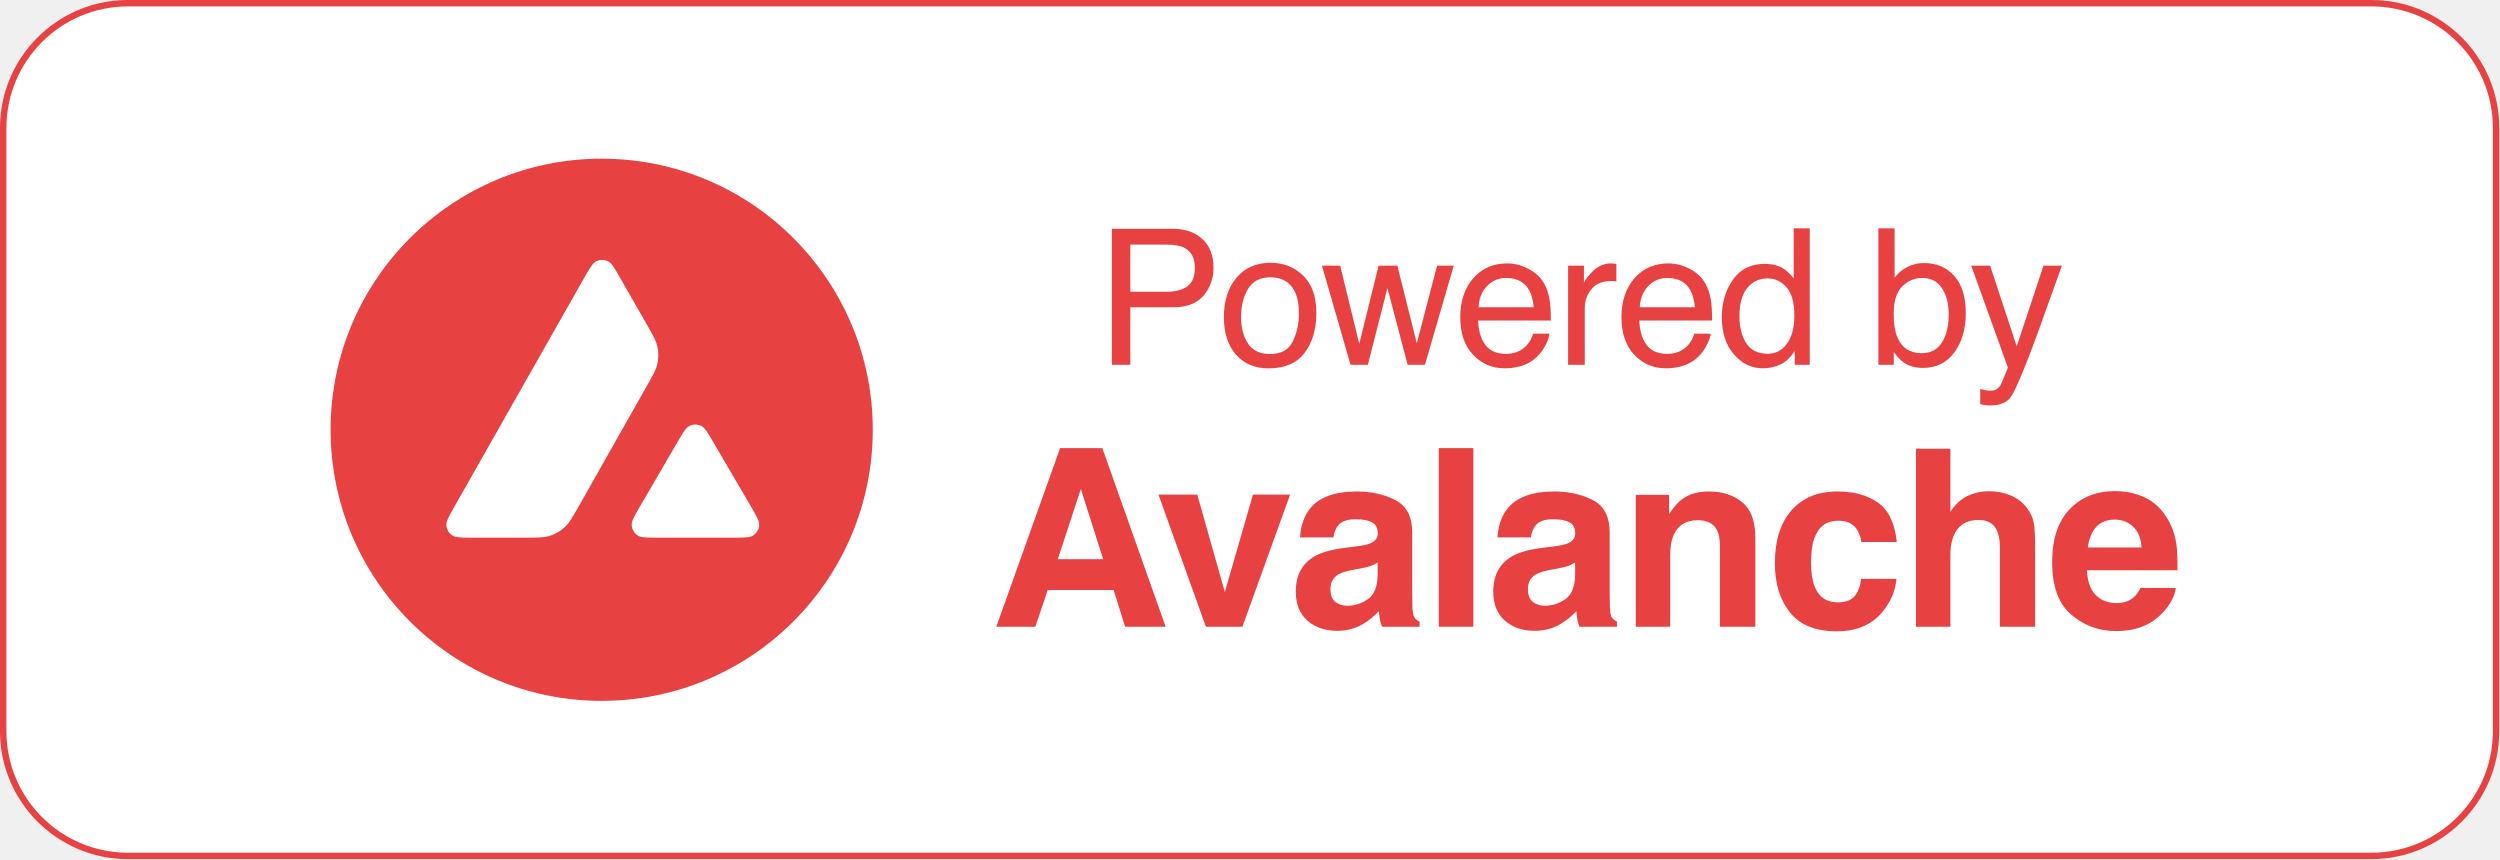
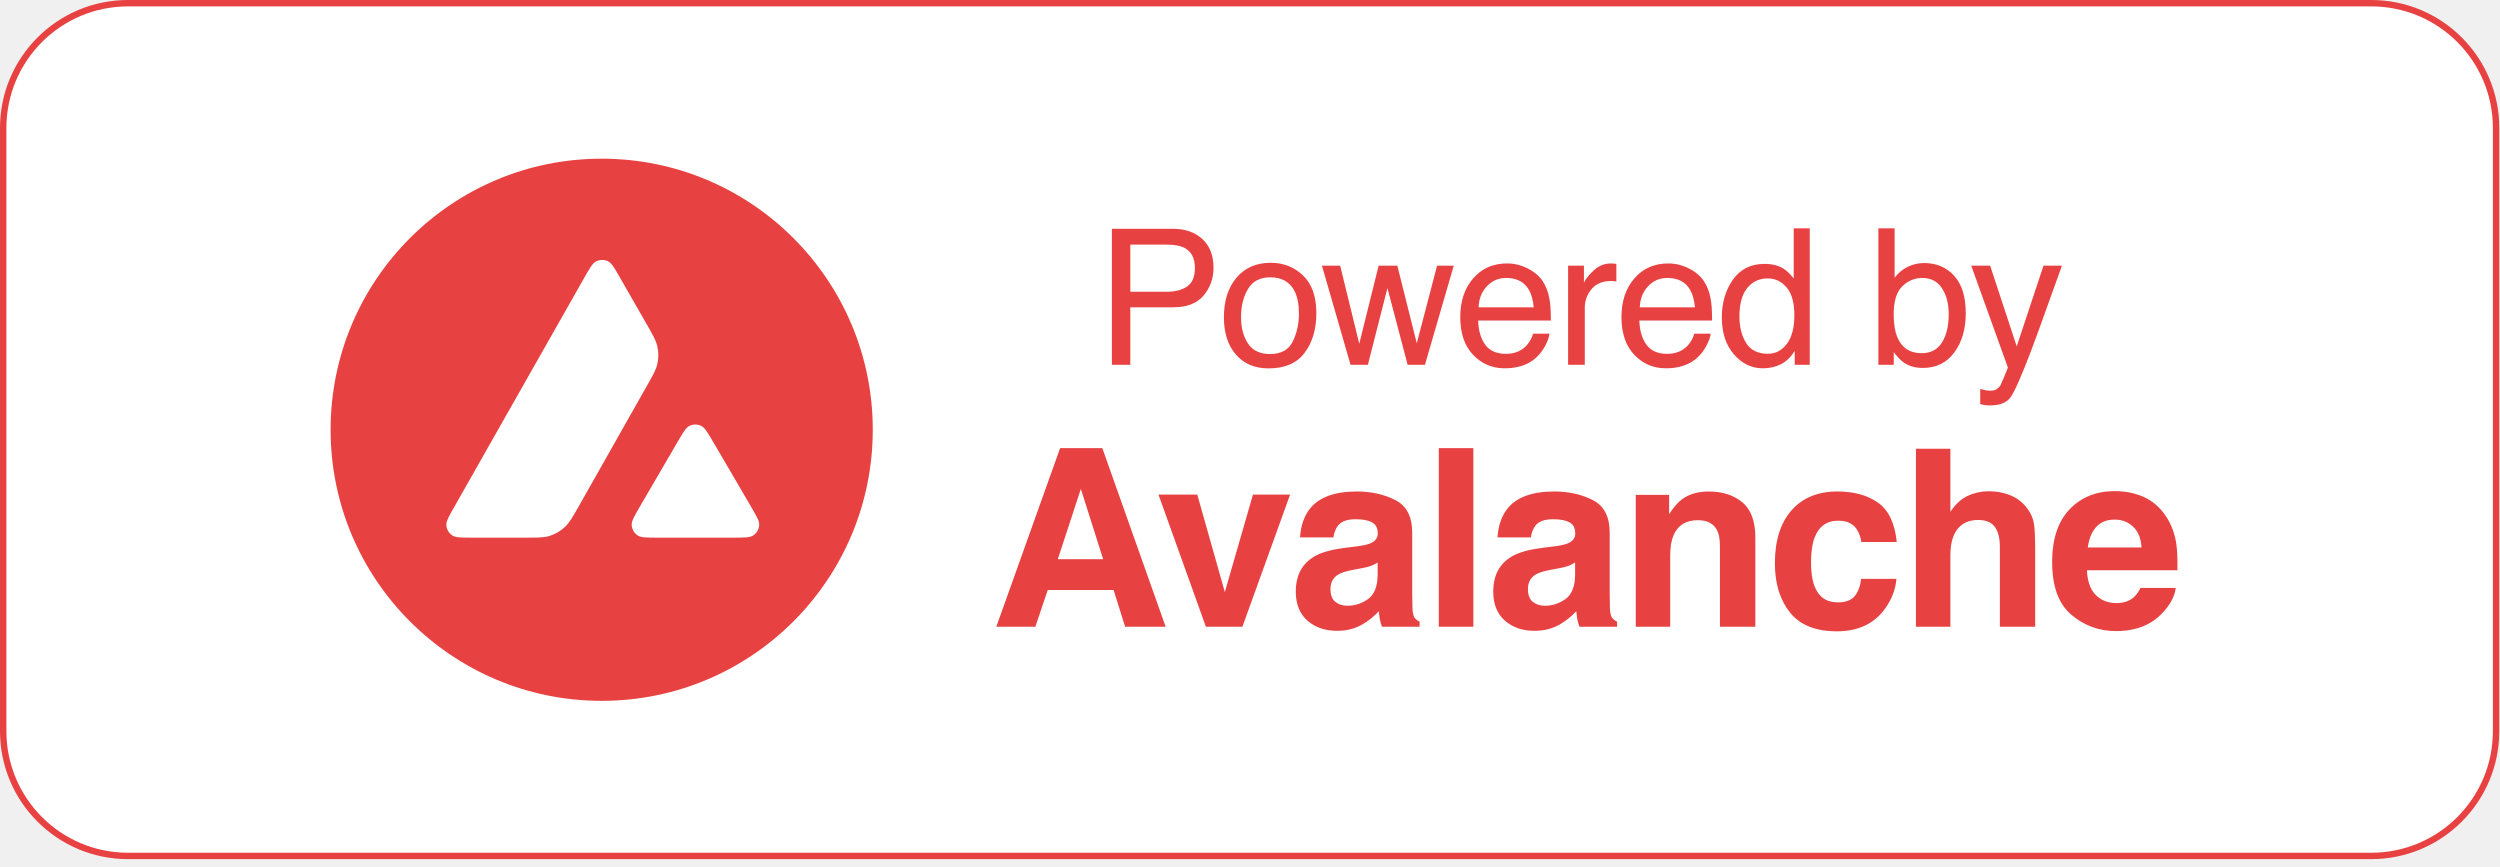
- <svg xmlns="http://www.w3.org/2000/svg" width="2875" height="988" fill="none">
-   <rect x="3.68" y="3.68" width="2866.82" height="980.64" rx="143.526" fill="#fff" stroke="#E84142" stroke-width="7.36" />
-   <path d="M1216.48 643.099h52.16l-25.66-80.821-26.5 80.821Zm2.65-127.781h48.54l72.8 205.397h-46.58l-13.25-42.222h-75.74l-14.23 42.222h-44.91l73.37-205.397ZM1440.9 568.827h42.69l-54.82 151.888h-41.98l-54.54-151.888h44.63l31.67 112.035 32.35-112.035ZM1584.29 646.861c-2.51 1.58-5.06 2.88-7.67 3.902-2.51.929-5.99 1.812-10.46 2.648l-8.92 1.672c-8.37 1.486-14.37 3.298-18 5.434-6.13 3.623-9.2 9.244-9.2 16.861 0 6.782 1.86 11.705 5.58 14.771 3.81 2.973 8.41 4.459 13.8 4.459 8.56 0 16.42-2.508 23.58-7.525 7.25-5.016 11.02-14.167 11.29-27.451v-14.771Zm-24.13-18.533c7.35-.929 12.6-2.09 15.77-3.483 5.67-2.416 8.5-6.178 8.5-11.287 0-6.225-2.18-10.498-6.55-12.82-4.28-2.416-10.6-3.623-18.97-3.623-9.39 0-16.04 2.322-19.95 6.967-2.79 3.437-4.65 8.082-5.58 13.935h-38.35c.83-13.285 4.55-24.2 11.16-32.747 10.5-13.377 28.54-20.066 54.11-20.066 16.65 0 31.43 3.298 44.36 9.894 12.92 6.596 19.39 19.044 19.39 37.345v69.673c0 4.831.09 10.683.28 17.558.27 5.202 1.06 8.732 2.37 10.59 1.3 1.858 3.25 3.391 5.85 4.598v5.853h-43.23c-1.21-3.066-2.05-5.945-2.51-8.64-.47-2.694-.84-5.759-1.12-9.196-5.49 5.945-11.81 11.008-18.97 15.188-8.55 4.924-18.23 7.386-29.01 7.386-13.76 0-25.15-3.902-34.17-11.705-8.93-7.897-13.39-19.044-13.39-33.443 0-18.673 7.2-32.19 21.62-40.55 7.9-4.552 19.52-7.804 34.87-9.755l13.52-1.672ZM1694.35 720.715h-39.75V515.318h39.75v205.397ZM1811.38 646.861a45.96 45.96 0 0 1-7.67 3.902c-2.51.929-6 1.812-10.46 2.648l-8.93 1.672c-8.37 1.486-14.37 3.298-17.99 5.434-6.14 3.623-9.21 9.244-9.21 16.861 0 6.782 1.86 11.705 5.58 14.771 3.81 2.973 8.41 4.459 13.81 4.459 8.55 0 16.41-2.508 23.57-7.525 7.25-5.016 11.02-14.167 11.3-27.451v-14.771Zm-24.13-18.533c7.34-.929 12.6-2.09 15.76-3.483 5.67-2.416 8.51-6.178 8.51-11.287 0-6.225-2.19-10.498-6.56-12.82-4.28-2.416-10.6-3.623-18.97-3.623-9.39 0-16.04 2.322-19.94 6.967-2.79 3.437-4.65 8.082-5.58 13.935h-38.36c.84-13.285 4.56-24.2 11.16-32.747 10.51-13.377 28.55-20.066 54.12-20.066 16.64 0 31.43 3.298 44.35 9.894 12.93 6.596 19.39 19.044 19.39 37.345v69.673c0 4.831.09 10.683.28 17.558.28 5.202 1.07 8.732 2.37 10.59 1.3 1.858 3.25 3.391 5.86 4.598v5.853h-43.24c-1.21-3.066-2.05-5.945-2.51-8.64-.47-2.694-.84-5.759-1.12-9.196-5.48 5.945-11.81 11.008-18.97 15.188-8.55 4.924-18.22 7.386-29.01 7.386-13.76 0-25.15-3.902-34.17-11.705-8.93-7.897-13.39-19.044-13.39-33.443 0-18.673 7.21-32.19 21.62-40.55 7.9-4.552 19.53-7.804 34.87-9.755l13.53-1.672ZM1965.09 565.204c15.71 0 28.55 4.134 38.49 12.402 10.05 8.175 15.07 21.785 15.07 40.829v102.28h-40.73v-92.387c0-7.989-1.07-14.12-3.21-18.393-3.9-7.804-11.34-11.706-22.31-11.706-13.49 0-22.74 5.714-27.76 17.14-2.6 6.038-3.91 13.749-3.91 23.132v82.214h-39.61V569.106h38.36v22.156c5.11-7.803 9.95-13.424 14.5-16.861 8.19-6.131 18.56-9.197 31.11-9.197ZM2140.56 623.312c-.75-5.667-2.65-10.776-5.72-15.328-4.46-6.132-11.39-9.197-20.78-9.197-13.39 0-22.55 6.642-27.48 19.926-2.6 7.061-3.91 16.443-3.91 28.148 0 11.148 1.31 20.113 3.91 26.894 4.74 12.634 13.67 18.951 26.78 18.951 9.3 0 15.9-2.508 19.81-7.524 3.9-5.017 6.27-11.52 7.11-19.509h40.59c-.93 12.077-5.3 23.503-13.11 34.279-12.46 17.372-30.92 26.058-55.38 26.058-24.45 0-42.44-7.246-53.97-21.738-11.53-14.492-17.3-33.304-17.3-56.435 0-26.104 6.37-46.403 19.11-60.895 12.74-14.492 30.31-21.738 52.72-21.738 19.06 0 34.64 4.274 46.73 12.82 12.18 8.547 19.38 23.643 21.62 45.288h-40.73ZM2286.88 564.926c9.39 0 17.9 1.625 25.52 4.877 7.72 3.251 14.04 8.221 18.97 14.91 4.19 5.667 6.74 11.519 7.67 17.558.93 5.945 1.4 15.699 1.4 29.262v89.182h-40.59v-92.387c0-8.175-1.4-14.77-4.19-19.787-3.62-7.06-10.5-10.59-20.64-10.59-10.51 0-18.5 3.53-23.99 10.59-5.39 6.967-8.09 16.954-8.09 29.96v82.214h-39.61v-204.7h39.61v72.6c5.77-8.826 12.42-14.957 19.95-18.394 7.62-3.53 15.62-5.295 23.99-5.295ZM2431.94 597.533c-9.2 0-16.36 2.88-21.48 8.639-5.02 5.76-8.18 13.563-9.48 23.41h61.79c-.65-10.497-3.86-18.44-9.63-23.828-5.67-5.481-12.74-8.221-21.2-8.221Zm0-32.747c12.65 0 24.04 2.369 34.17 7.107 10.14 4.738 18.51 12.216 25.11 22.435 5.95 9.011 9.81 19.462 11.58 31.353 1.02 6.967 1.44 17 1.25 30.099H2400c.56 15.235 5.35 25.918 14.37 32.049 5.48 3.809 12.09 5.713 19.8 5.713 8.19 0 14.83-2.322 19.95-6.967 2.79-2.508 5.25-5.992 7.39-10.451h40.59c-1.02 9.011-5.72 18.162-14.09 27.451-13.02 14.771-31.24 22.156-54.67 22.156-19.34 0-36.41-6.224-51.19-18.672-14.79-12.448-22.18-32.7-22.18-60.755 0-26.29 6.65-46.449 19.95-60.476 13.39-14.028 30.73-21.042 52.02-21.042ZM1278.66 263.122h70.43c13.92 0 25.14 3.939 33.67 11.815 8.52 7.806 12.78 18.806 12.78 32.998 0 12.206-3.8 22.851-11.4 31.934-7.6 9.012-19.28 13.519-35.05 13.519h-49.23v66.102h-21.2V263.122Zm95.47 44.92c0-11.496-4.26-19.302-12.79-23.418-4.69-2.2-11.11-3.3-19.28-3.3h-42.2v54.181h42.2c9.52 0 17.22-2.023 23.12-6.068 5.96-4.045 8.95-11.176 8.95-21.395ZM1460.54 407.142c12.72 0 21.42-4.79 26.1-14.37 4.76-9.651 7.14-20.366 7.14-32.146 0-10.645-1.7-19.302-5.11-25.973-5.4-10.502-14.7-15.754-27.92-15.754-11.72 0-20.24 4.471-25.57 13.412-5.32 8.942-7.99 19.728-7.99 32.36 0 12.134 2.67 22.247 7.99 30.337 5.33 8.089 13.78 12.134 25.36 12.134Zm.75-104.955c14.7 0 27.13 4.897 37.29 14.69s15.23 24.198 15.23 43.217c0 18.379-4.47 33.565-13.42 45.558-8.95 11.993-22.84 17.989-41.66 17.989-15.7 0-28.16-5.286-37.4-15.86-9.23-10.644-13.85-24.908-13.85-42.791 0-19.16 4.87-34.417 14.6-45.771s22.8-17.032 39.21-17.032ZM1541.2 305.487l21.95 89.84 22.27-89.84h21.52l22.37 89.308 23.34-89.308h19.18l-33.14 114.003h-19.92l-23.23-88.243-22.48 88.243h-19.93l-32.92-114.003h20.99ZM1733.2 302.933c8.1 0 15.95 1.916 23.55 5.748 7.6 3.761 13.39 8.657 17.37 14.689 3.83 5.748 6.39 12.454 7.67 20.118 1.13 5.251 1.7 13.625 1.7 25.121h-83.64c.36 11.567 3.09 20.863 8.21 27.889 5.11 6.954 13.03 10.431 23.76 10.431 10.01 0 18-3.299 23.97-9.899 3.41-3.832 5.82-8.267 7.24-13.306h18.86c-.49 4.187-2.16 8.871-5 14.051-2.77 5.11-5.9 9.296-9.38 12.561-5.82 5.677-13.03 9.509-21.63 11.496-4.62 1.135-9.84 1.703-15.66 1.703-14.21 0-26.25-5.145-36.12-15.435-9.87-10.36-14.81-24.837-14.81-43.429 0-18.309 4.97-33.176 14.92-44.601 9.94-11.425 22.94-17.137 38.99-17.137Zm30.58 50.455c-.78-8.303-2.59-14.938-5.43-19.906-5.26-9.225-14.03-13.838-26.32-13.838-8.81 0-16.2 3.194-22.16 9.581-5.97 6.315-9.13 14.37-9.48 24.163h63.39ZM1803.31 305.487h18.22v19.693c1.49-3.832 5.15-8.481 10.98-13.945 5.82-5.535 12.53-8.302 20.13-8.302.36 0 .96.035 1.82.106.85.071 2.3.213 4.36.426v20.224a28.22 28.22 0 0 0-3.19-.425c-.93-.071-1.96-.107-3.09-.107-9.66 0-17.09 3.123-22.27 9.367-5.19 6.174-7.78 13.306-7.78 21.396v65.57h-19.18V305.487ZM1918.6 302.933c8.1 0 15.95 1.916 23.55 5.748 7.6 3.761 13.39 8.657 17.36 14.689 3.84 5.748 6.4 12.454 7.68 20.118 1.13 5.251 1.7 13.625 1.7 25.121h-83.64c.36 11.567 3.09 20.863 8.21 27.889 5.11 6.954 13.03 10.431 23.76 10.431 10.01 0 18-3.299 23.97-9.899 3.41-3.832 5.82-8.267 7.24-13.306h18.86c-.49 4.187-2.16 8.871-5.01 14.051-2.77 5.11-5.89 9.296-9.37 12.561-5.83 5.677-13.04 9.509-21.63 11.496-4.62 1.135-9.84 1.703-15.66 1.703-14.21 0-26.25-5.145-36.12-15.435-9.87-10.36-14.81-24.837-14.81-43.429 0-18.309 4.97-33.176 14.91-44.601 9.95-11.425 22.95-17.137 39-17.137Zm30.58 50.455c-.78-8.303-2.59-14.938-5.43-19.906-5.26-9.225-14.03-13.838-26.32-13.838-8.81 0-16.2 3.194-22.16 9.581-5.97 6.315-9.13 14.37-9.49 24.163h63.4ZM2000.33 363.819c0 12.206 2.59 22.425 7.77 30.656 5.19 8.232 13.5 12.348 24.94 12.348 8.87 0 16.16-3.797 21.84-11.39 5.75-7.664 8.63-18.628 8.63-32.891 0-14.406-2.95-25.05-8.85-31.934-5.89-6.954-13.17-10.431-21.84-10.431-9.66 0-17.51 3.69-23.54 11.07-5.97 7.38-8.95 18.238-8.95 32.572Zm28.87-60.354c8.74 0 16.05 1.845 21.95 5.535 3.41 2.129 7.28 5.854 11.61 11.177V262.59h18.43v156.9h-17.26v-15.86c-4.47 7.025-9.76 12.099-15.87 15.221-6.11 3.123-13.11 4.684-20.99 4.684-12.72 0-23.73-5.322-33.03-15.967-9.31-10.715-13.96-24.944-13.96-42.684 0-16.606 4.23-30.976 12.68-43.111 8.53-12.205 20.67-18.308 36.44-18.308ZM2160.15 262.59h18.65v56.735c4.19-5.464 9.2-9.615 15.02-12.454 5.83-2.909 12.15-4.364 18.97-4.364 14.2 0 25.71 4.896 34.52 14.689 8.88 9.722 13.32 24.092 13.32 43.11 0 18.025-4.37 32.998-13.11 44.92-8.73 11.922-20.85 17.883-36.33 17.883-8.67 0-15.98-2.093-21.95-6.28-3.55-2.484-7.35-6.458-11.4-11.922v14.583h-17.69v-156.9Zm49.87 143.594c10.37 0 18.11-4.116 23.23-12.347 5.18-8.232 7.77-19.089 7.77-32.572 0-11.993-2.59-21.928-7.77-29.805-5.12-7.877-12.68-11.816-22.7-11.816-8.74 0-16.41 3.229-23.01 9.687-6.54 6.458-9.81 17.102-9.81 31.934 0 10.715 1.35 19.408 4.05 26.079 5.05 12.56 14.46 18.84 28.24 18.84ZM2350.02 305.487h21.21c-2.7 7.309-8.7 23.986-18.01 50.029-6.96 19.586-12.79 35.553-17.47 47.901-11.08 29.095-18.9 46.836-23.44 53.222-4.55 6.387-12.36 9.58-23.44 9.58-2.7 0-4.8-.106-6.29-.319-1.42-.213-3.2-.603-5.33-1.171v-17.457c3.34.923 5.76 1.49 7.25 1.703 1.49.213 2.8.32 3.94.32 3.55 0 6.14-.604 7.78-1.81a15.31 15.31 0 0 0 4.26-4.258c.36-.567 1.63-3.477 3.84-8.728 2.2-5.252 3.8-9.155 4.79-11.709l-42.19-117.303h21.73l30.58 92.82 30.79-92.82Z" fill="#E84142" />
-   <path fill-rule="evenodd" clip-rule="evenodd" d="M1003.68 494.237c0 172.175-139.572 311.75-311.747 311.75-172.174 0-311.749-139.575-311.749-311.75s139.575-311.75 311.749-311.75c172.175 0 311.747 139.575 311.747 311.75ZM603.597 618.3h-60.502c-12.713 0-18.993 0-22.823-2.451-4.135-2.68-6.663-7.122-6.969-12.023-.23-4.519 2.91-10.033 9.19-21.061L671.88 319.45c6.357-11.181 9.573-16.772 13.632-18.84a15.413 15.413 0 0 1 13.939 0c4.059 2.068 7.275 7.659 13.632 18.84l30.71 53.609.157.274c6.865 11.996 10.347 18.079 11.867 24.463a45.47 45.47 0 0 1 0 21.291c-1.532 6.433-4.978 12.56-11.947 24.737l-78.469 138.711-.204.356c-6.91 12.094-10.412 18.223-15.266 22.849a45.647 45.647 0 0 1-18.611 10.799c-6.356 1.761-13.478 1.761-27.723 1.761Zm152.792.003h86.694c12.789 0 19.223 0 23.052-2.528 4.135-2.68 6.739-7.199 6.969-12.1.222-4.37-2.85-9.67-8.871-20.057l-.626-1.08-43.423-74.288-.495-.836c-6.102-10.319-9.184-15.53-13.137-17.544a15.252 15.252 0 0 0-13.862 0c-3.983 2.068-7.199 7.505-13.556 18.457l-43.27 74.287-.148.256c-6.335 10.934-9.5 16.398-9.272 20.882.306 4.901 2.834 9.419 6.969 12.1 3.753 2.451 10.186 2.451 22.976 2.451Z" fill="#E84142" />
+ <svg xmlns="http://www.w3.org/2000/svg" width="150" height="52" viewBox="0 0 150 52" fill="none">
+   <g clip-path="url(#clip0_358_26)">
+     <path d="M142.277 0.192H7.68C3.545 0.192 0.192 3.545 0.192 7.68V43.867C0.192 48.003 3.545 51.356 7.68 51.356H142.277C146.413 51.356 149.765 48.003 149.765 43.867V7.68C149.765 3.545 146.413 0.192 142.277 0.192Z" fill="white" stroke="#E84142" stroke-width="0.384" />
+     <path d="M63.468 33.553H66.19L64.851 29.337L63.468 33.553ZM63.607 26.887H66.139L69.938 37.603H67.507L66.816 35.4H62.864L62.122 37.603H59.779L63.607 26.887ZM75.177 29.678H77.405L74.544 37.603H72.354L69.509 29.678H71.837L73.49 35.524L75.177 29.678V29.678ZM82.659 33.75C82.528 33.832 82.395 33.9 82.258 33.953C82.127 34.002 81.946 34.048 81.713 34.091L81.247 34.179C80.811 34.256 80.498 34.351 80.308 34.462C79.988 34.651 79.828 34.944 79.828 35.342C79.828 35.696 79.925 35.953 80.119 36.112C80.318 36.268 80.558 36.345 80.839 36.345C81.286 36.345 81.696 36.214 82.07 35.953C82.448 35.691 82.644 35.213 82.659 34.52V33.75V33.75ZM81.4 32.783C81.783 32.734 82.057 32.674 82.222 32.601C82.518 32.475 82.666 32.279 82.666 32.012C82.666 31.687 82.552 31.464 82.324 31.343C82.101 31.217 81.771 31.154 81.335 31.154C80.844 31.154 80.498 31.275 80.294 31.518C80.148 31.697 80.051 31.939 80.002 32.245H78.002C78.045 31.552 78.239 30.982 78.584 30.536C79.132 29.838 80.073 29.489 81.407 29.489C82.276 29.489 83.047 29.661 83.721 30.005C84.395 30.35 84.733 30.999 84.733 31.954V35.589C84.733 35.841 84.738 36.146 84.748 36.505C84.762 36.776 84.803 36.961 84.871 37.058C84.939 37.154 85.041 37.234 85.177 37.297V37.603H82.921C82.858 37.443 82.814 37.293 82.79 37.152C82.766 37.011 82.746 36.852 82.732 36.672C82.445 36.983 82.115 37.247 81.742 37.465C81.296 37.722 80.791 37.85 80.228 37.85C79.51 37.85 78.916 37.647 78.446 37.239C77.98 36.827 77.747 36.246 77.747 35.495C77.747 34.52 78.123 33.815 78.875 33.379C79.287 33.141 79.893 32.972 80.694 32.87L81.4 32.783V32.783ZM88.401 37.603H86.327V26.887H88.401V37.603V37.603ZM94.507 33.75C94.38 33.83 94.246 33.898 94.107 33.953C93.976 34.002 93.794 34.048 93.561 34.091L93.095 34.179C92.658 34.256 92.345 34.351 92.156 34.462C91.836 34.651 91.676 34.944 91.676 35.342C91.676 35.696 91.773 35.953 91.967 36.112C92.166 36.268 92.406 36.345 92.688 36.345C93.134 36.345 93.544 36.214 93.917 35.953C94.296 35.691 94.492 35.213 94.507 34.52V33.75V33.75ZM93.248 32.783C93.631 32.734 93.905 32.674 94.07 32.601C94.366 32.475 94.514 32.279 94.514 32.012C94.514 31.687 94.4 31.464 94.172 31.343C93.948 31.217 93.619 31.154 93.182 31.154C92.692 31.154 92.345 31.275 92.142 31.518C91.996 31.697 91.899 31.939 91.851 32.245H89.849C89.893 31.552 90.087 30.982 90.431 30.536C90.98 29.838 91.921 29.489 93.255 29.489C94.123 29.489 94.895 29.661 95.569 30.005C96.244 30.35 96.581 30.999 96.581 31.954V35.589C96.581 35.841 96.585 36.146 96.595 36.505C96.61 36.776 96.651 36.961 96.719 37.058C96.787 37.154 96.888 37.234 97.025 37.297V37.603H94.769C94.706 37.443 94.662 37.293 94.638 37.152C94.613 37.011 94.594 36.852 94.579 36.672C94.293 36.983 93.963 37.247 93.59 37.465C93.144 37.722 92.639 37.85 92.076 37.85C91.358 37.85 90.764 37.647 90.293 37.239C89.827 36.827 89.595 36.246 89.595 35.495C89.595 34.52 89.971 33.815 90.723 33.379C91.135 33.141 91.742 32.972 92.542 32.87L93.248 32.783V32.783ZM102.526 29.489C103.346 29.489 104.016 29.705 104.535 30.136C105.059 30.563 105.321 31.273 105.321 32.267V37.603H103.196V32.783C103.196 32.366 103.14 32.046 103.028 31.823C102.825 31.416 102.437 31.212 101.864 31.212C101.161 31.212 100.678 31.51 100.416 32.106C100.28 32.422 100.212 32.824 100.212 33.313V37.603H98.145V29.693H100.147V30.849C100.413 30.442 100.666 30.148 100.903 29.969C101.331 29.649 101.872 29.489 102.526 29.489V29.489ZM111.681 32.521C111.642 32.225 111.543 31.959 111.383 31.721C111.15 31.401 110.789 31.241 110.299 31.241C109.6 31.241 109.122 31.588 108.865 32.281C108.729 32.649 108.661 33.139 108.661 33.75C108.661 34.331 108.729 34.799 108.865 35.153C109.112 35.812 109.578 36.142 110.262 36.142C110.748 36.142 111.092 36.011 111.296 35.749C111.499 35.487 111.623 35.148 111.667 34.731H113.785C113.736 35.361 113.508 35.957 113.101 36.52C112.45 37.426 111.487 37.879 110.211 37.879C108.935 37.879 107.997 37.501 107.395 36.745C106.794 35.989 106.493 35.007 106.493 33.8C106.493 32.439 106.825 31.38 107.49 30.623C108.154 29.867 109.071 29.489 110.24 29.489C111.235 29.489 112.048 29.712 112.678 30.158C113.314 30.604 113.69 31.392 113.806 32.521H111.681V32.521ZM119.315 29.475C119.805 29.475 120.249 29.559 120.647 29.729C121.05 29.899 121.38 30.158 121.637 30.507C121.855 30.803 121.988 31.108 122.037 31.423C122.085 31.733 122.11 32.242 122.11 32.95V37.603H119.992V32.783C119.992 32.356 119.919 32.012 119.774 31.75C119.585 31.382 119.226 31.198 118.697 31.198C118.148 31.198 117.732 31.382 117.445 31.75C117.164 32.114 117.023 32.635 117.023 33.313V37.603H114.956V26.923H117.023V30.711C117.324 30.25 117.671 29.93 118.064 29.751C118.461 29.567 118.879 29.475 119.315 29.475V29.475ZM126.884 31.176C126.404 31.176 126.03 31.326 125.763 31.627C125.501 31.927 125.336 32.334 125.269 32.848H128.492C128.458 32.3 128.291 31.886 127.99 31.605C127.694 31.319 127.325 31.176 126.884 31.176ZM126.884 29.467C127.544 29.467 128.138 29.591 128.667 29.838C129.196 30.085 129.632 30.476 129.977 31.009C130.287 31.479 130.489 32.024 130.581 32.645C130.634 33.008 130.656 33.532 130.646 34.215H125.217C125.247 35.01 125.497 35.567 125.967 35.887C126.253 36.086 126.598 36.185 127 36.185C127.427 36.185 127.774 36.064 128.041 35.822C128.187 35.691 128.315 35.509 128.427 35.276H130.544C130.491 35.746 130.246 36.224 129.809 36.709C129.13 37.479 128.179 37.865 126.957 37.865C125.948 37.865 125.057 37.54 124.286 36.89C123.514 36.241 123.129 35.184 123.129 33.721C123.129 32.349 123.476 31.297 124.17 30.565C124.868 29.833 125.773 29.467 126.884 29.467V29.467ZM66.713 13.728H70.387C71.114 13.728 71.699 13.934 72.144 14.345C72.588 14.752 72.811 15.326 72.811 16.067C72.811 16.703 72.612 17.259 72.216 17.733C71.82 18.203 71.21 18.438 70.387 18.438H67.819V21.887H66.713V13.728ZM71.694 16.072C71.694 15.472 71.472 15.065 71.026 14.85C70.782 14.736 70.447 14.678 70.02 14.678H67.819V17.505H70.02C70.517 17.505 70.919 17.399 71.227 17.188C71.538 16.977 71.694 16.605 71.694 16.072ZM76.202 21.242C76.866 21.242 77.32 20.993 77.564 20.493C77.812 19.989 77.936 19.43 77.936 18.816C77.936 18.26 77.848 17.808 77.67 17.46C77.388 16.913 76.903 16.639 76.213 16.639C75.602 16.639 75.157 16.872 74.879 17.338C74.601 17.805 74.462 18.368 74.462 19.027C74.462 19.66 74.601 20.187 74.879 20.609C75.157 21.032 75.598 21.242 76.202 21.242V21.242ZM76.241 15.767C77.008 15.767 77.657 16.022 78.187 16.533C78.717 17.044 78.981 17.796 78.981 18.788C78.981 19.747 78.748 20.539 78.281 21.165C77.814 21.791 77.09 22.103 76.108 22.103C75.288 22.103 74.638 21.828 74.156 21.276C73.675 20.721 73.434 19.976 73.434 19.043C73.434 18.044 73.688 17.248 74.195 16.655C74.703 16.063 75.385 15.767 76.241 15.767V15.767ZM80.41 15.939L81.556 20.626L82.718 15.939H83.84L85.007 20.598L86.225 15.939H87.226L85.497 21.887H84.458L83.246 17.283L82.073 21.887H81.033L79.315 15.939H80.41V15.939ZM90.428 15.806C90.85 15.806 91.26 15.905 91.656 16.105C92.053 16.302 92.355 16.557 92.563 16.872C92.763 17.172 92.896 17.522 92.963 17.921C93.022 18.195 93.052 18.632 93.052 19.232H88.688C88.707 19.836 88.849 20.321 89.116 20.687C89.383 21.05 89.796 21.231 90.356 21.231C90.878 21.231 91.295 21.059 91.606 20.715C91.784 20.515 91.91 20.284 91.984 20.021H92.968C92.943 20.239 92.856 20.484 92.707 20.754C92.563 21.02 92.4 21.239 92.218 21.409C91.914 21.705 91.538 21.905 91.089 22.009C90.848 22.068 90.576 22.098 90.272 22.098C89.531 22.098 88.903 21.829 88.388 21.293C87.873 20.752 87.615 19.997 87.615 19.027C87.615 18.071 87.874 17.296 88.394 16.7C88.912 16.104 89.591 15.806 90.428 15.806V15.806ZM92.023 18.438C91.983 18.005 91.888 17.659 91.74 17.399C91.466 16.918 91.008 16.677 90.367 16.677C89.907 16.677 89.522 16.844 89.211 17.177C88.899 17.507 88.734 17.927 88.716 18.438H92.023ZM94.086 15.939H95.036V16.966C95.114 16.766 95.305 16.524 95.609 16.239C95.913 15.95 96.263 15.806 96.659 15.806C96.678 15.806 96.71 15.807 96.754 15.811C96.799 15.815 96.874 15.822 96.982 15.833V16.889C96.927 16.878 96.871 16.87 96.816 16.866C96.767 16.863 96.713 16.861 96.654 16.861C96.15 16.861 95.763 17.024 95.492 17.349C95.222 17.672 95.087 18.044 95.087 18.466V21.887H94.086V15.939ZM100.101 15.806C100.523 15.806 100.933 15.905 101.33 16.105C101.726 16.302 102.028 16.557 102.235 16.872C102.436 17.172 102.569 17.522 102.636 17.921C102.695 18.195 102.725 18.632 102.725 19.232H98.361C98.38 19.836 98.522 20.321 98.789 20.687C99.056 21.05 99.469 21.231 100.029 21.231C100.551 21.231 100.968 21.059 101.279 20.715C101.457 20.515 101.583 20.284 101.657 20.021H102.641C102.616 20.239 102.529 20.484 102.38 20.754C102.235 21.02 102.073 21.239 101.891 21.409C101.587 21.705 101.211 21.905 100.762 22.009C100.521 22.068 100.249 22.098 99.945 22.098C99.204 22.098 98.576 21.829 98.061 21.293C97.546 20.752 97.288 19.997 97.288 19.027C97.288 18.071 97.547 17.296 98.066 16.7C98.585 16.104 99.263 15.806 100.101 15.806V15.806ZM101.696 18.438C101.656 18.005 101.561 17.659 101.413 17.399C101.139 16.918 100.681 16.677 100.04 16.677C99.58 16.677 99.195 16.844 98.884 17.177C98.572 17.507 98.407 17.927 98.388 18.438H101.696ZM104.365 18.982C104.365 19.619 104.5 20.152 104.77 20.582C105.041 21.011 105.475 21.226 106.072 21.226C106.534 21.226 106.915 21.028 107.211 20.632C107.511 20.232 107.661 19.66 107.661 18.916C107.661 18.164 107.507 17.609 107.2 17.249C106.892 16.887 106.513 16.705 106.06 16.705C105.556 16.705 105.147 16.898 104.832 17.283C104.521 17.668 104.365 18.234 104.365 18.982V18.982ZM105.871 15.833C106.327 15.833 106.709 15.93 107.017 16.122C107.194 16.233 107.396 16.427 107.622 16.705V13.701H108.584V21.887H107.683V21.059C107.45 21.426 107.174 21.691 106.855 21.853C106.537 22.016 106.171 22.098 105.76 22.098C105.097 22.098 104.522 21.82 104.037 21.265C103.551 20.706 103.309 19.963 103.309 19.038C103.309 18.171 103.529 17.422 103.97 16.788C104.415 16.152 105.049 15.833 105.871 15.833V15.833ZM112.703 13.701H113.677V16.661C113.895 16.376 114.157 16.159 114.46 16.011C114.764 15.859 115.094 15.783 115.45 15.783C116.191 15.783 116.791 16.039 117.251 16.55C117.714 17.057 117.946 17.807 117.946 18.799C117.946 19.739 117.718 20.52 117.262 21.143C116.806 21.765 116.174 22.076 115.366 22.076C114.914 22.076 114.533 21.966 114.221 21.748C114.036 21.618 113.838 21.411 113.626 21.126V21.887H112.703V13.701V13.701ZM115.305 21.192C115.846 21.192 116.25 20.978 116.517 20.548C116.788 20.119 116.923 19.552 116.923 18.849C116.923 18.223 116.788 17.705 116.517 17.294C116.25 16.883 115.856 16.677 115.333 16.677C114.877 16.677 114.477 16.846 114.133 17.183C113.791 17.52 113.621 18.075 113.621 18.849C113.621 19.408 113.691 19.861 113.832 20.21C114.096 20.865 114.586 21.192 115.305 21.192V21.192ZM122.61 15.939H123.716C123.575 16.32 123.262 17.19 122.777 18.549C122.414 19.571 122.109 20.404 121.865 21.048C121.287 22.566 120.879 23.492 120.642 23.825C120.405 24.158 119.997 24.325 119.419 24.325C119.278 24.325 119.169 24.319 119.091 24.308C119.017 24.297 118.924 24.277 118.813 24.247V23.336C118.987 23.384 119.114 23.414 119.191 23.425C119.269 23.436 119.337 23.442 119.397 23.442C119.582 23.442 119.717 23.41 119.803 23.347C119.891 23.289 119.966 23.213 120.025 23.125C120.044 23.096 120.11 22.944 120.225 22.67C120.34 22.396 120.424 22.192 120.475 22.059L118.274 15.939H119.408L121.003 20.782L122.61 15.939V15.939Z" fill="#E84142" />
+     <path fill-rule="evenodd" clip-rule="evenodd" d="M52.366 25.786C52.366 34.769 45.084 42.051 36.101 42.051C27.118 42.051 19.836 34.769 19.836 25.786C19.836 16.803 27.118 9.521 36.101 9.521C45.084 9.521 52.366 16.803 52.366 25.786V25.786ZM31.492 32.259H28.335C27.672 32.259 27.345 32.259 27.145 32.131C26.929 31.991 26.797 31.76 26.781 31.504C26.769 31.268 26.933 30.98 27.261 30.405L35.055 16.667C35.386 16.084 35.554 15.792 35.766 15.684C35.879 15.627 36.003 15.597 36.13 15.597C36.256 15.597 36.38 15.627 36.493 15.684C36.705 15.792 36.873 16.084 37.204 16.667L38.807 19.464L38.815 19.478C39.173 20.104 39.355 20.421 39.434 20.755C39.522 21.12 39.522 21.5 39.434 21.865C39.354 22.201 39.174 22.521 38.811 23.156L34.717 30.393L34.706 30.412C34.345 31.043 34.163 31.362 33.91 31.604C33.635 31.866 33.302 32.059 32.938 32.167C32.607 32.259 32.235 32.259 31.492 32.259V32.259ZM39.464 32.259H43.987C44.654 32.259 44.99 32.259 45.19 32.127C45.405 31.988 45.541 31.752 45.553 31.496C45.565 31.268 45.405 30.991 45.09 30.45L45.058 30.393L42.792 26.517L42.766 26.474C42.448 25.935 42.287 25.663 42.081 25.558C41.969 25.501 41.845 25.471 41.719 25.471C41.594 25.471 41.47 25.501 41.358 25.558C41.15 25.666 40.982 25.95 40.651 26.521L38.393 30.397L38.385 30.41C38.055 30.981 37.889 31.266 37.901 31.5C37.917 31.756 38.049 31.991 38.265 32.131C38.461 32.259 38.797 32.259 39.464 32.259V32.259Z" fill="#E84142" />
+   </g>
+   <defs>
+     <clipPath id="clip0_358_26">
+       <rect width="150" height="51.548" fill="white" />
+     </clipPath>
+   </defs>
</svg>
